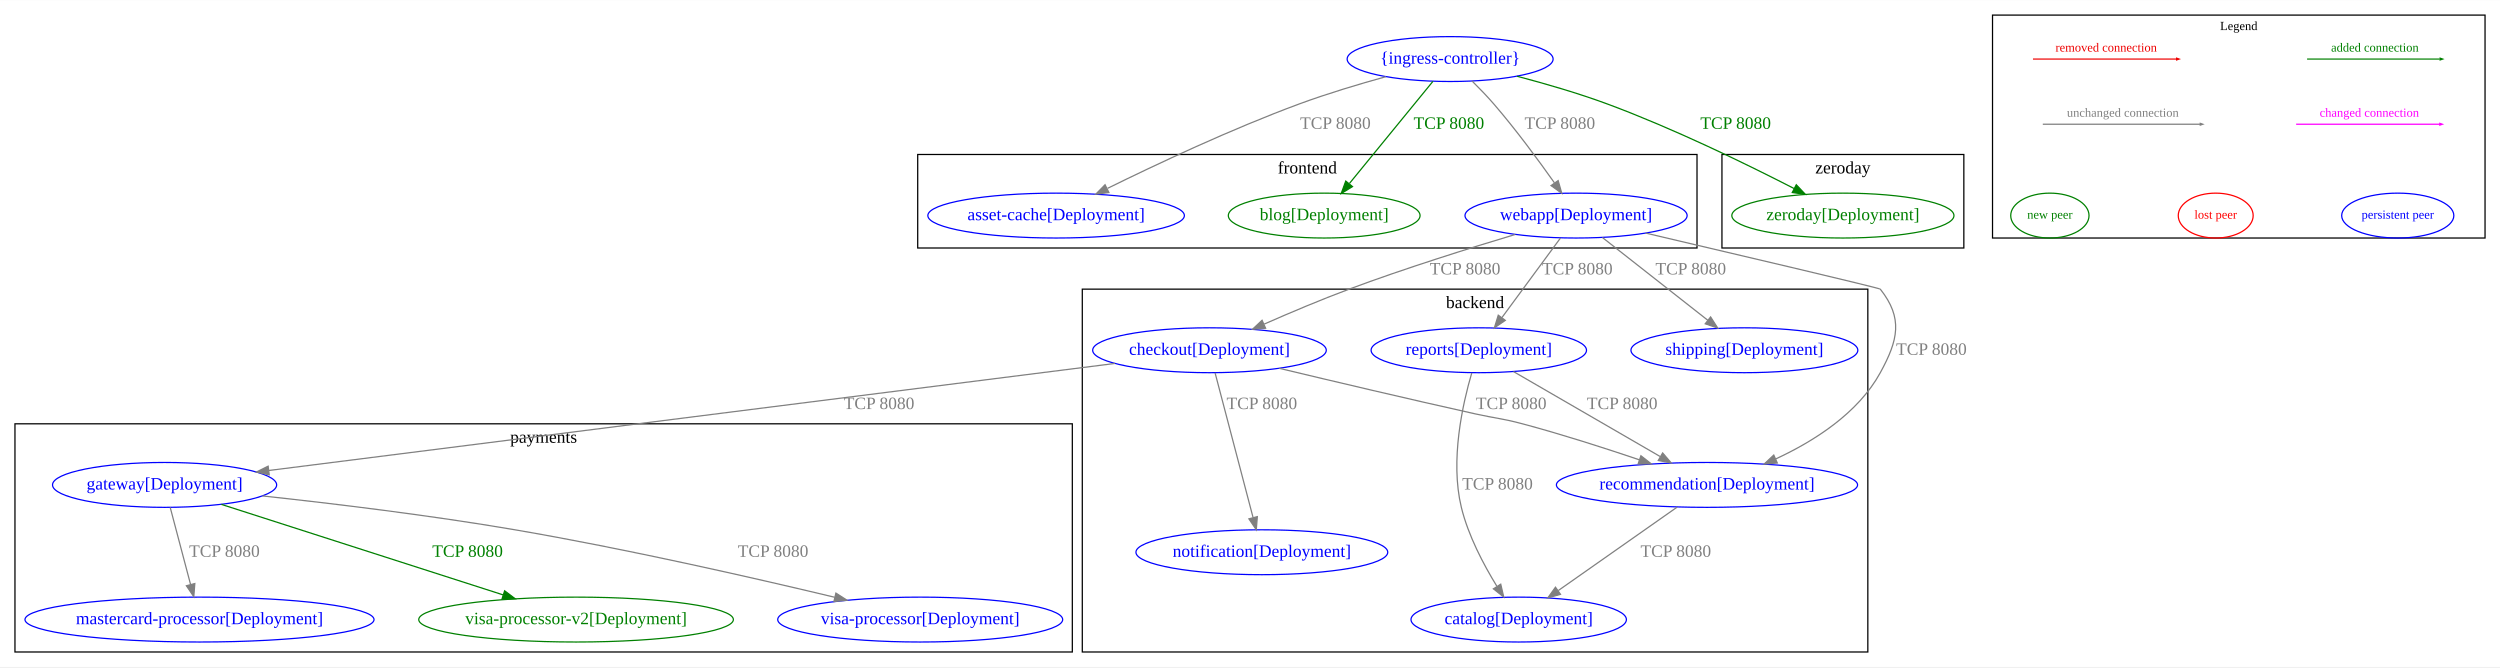
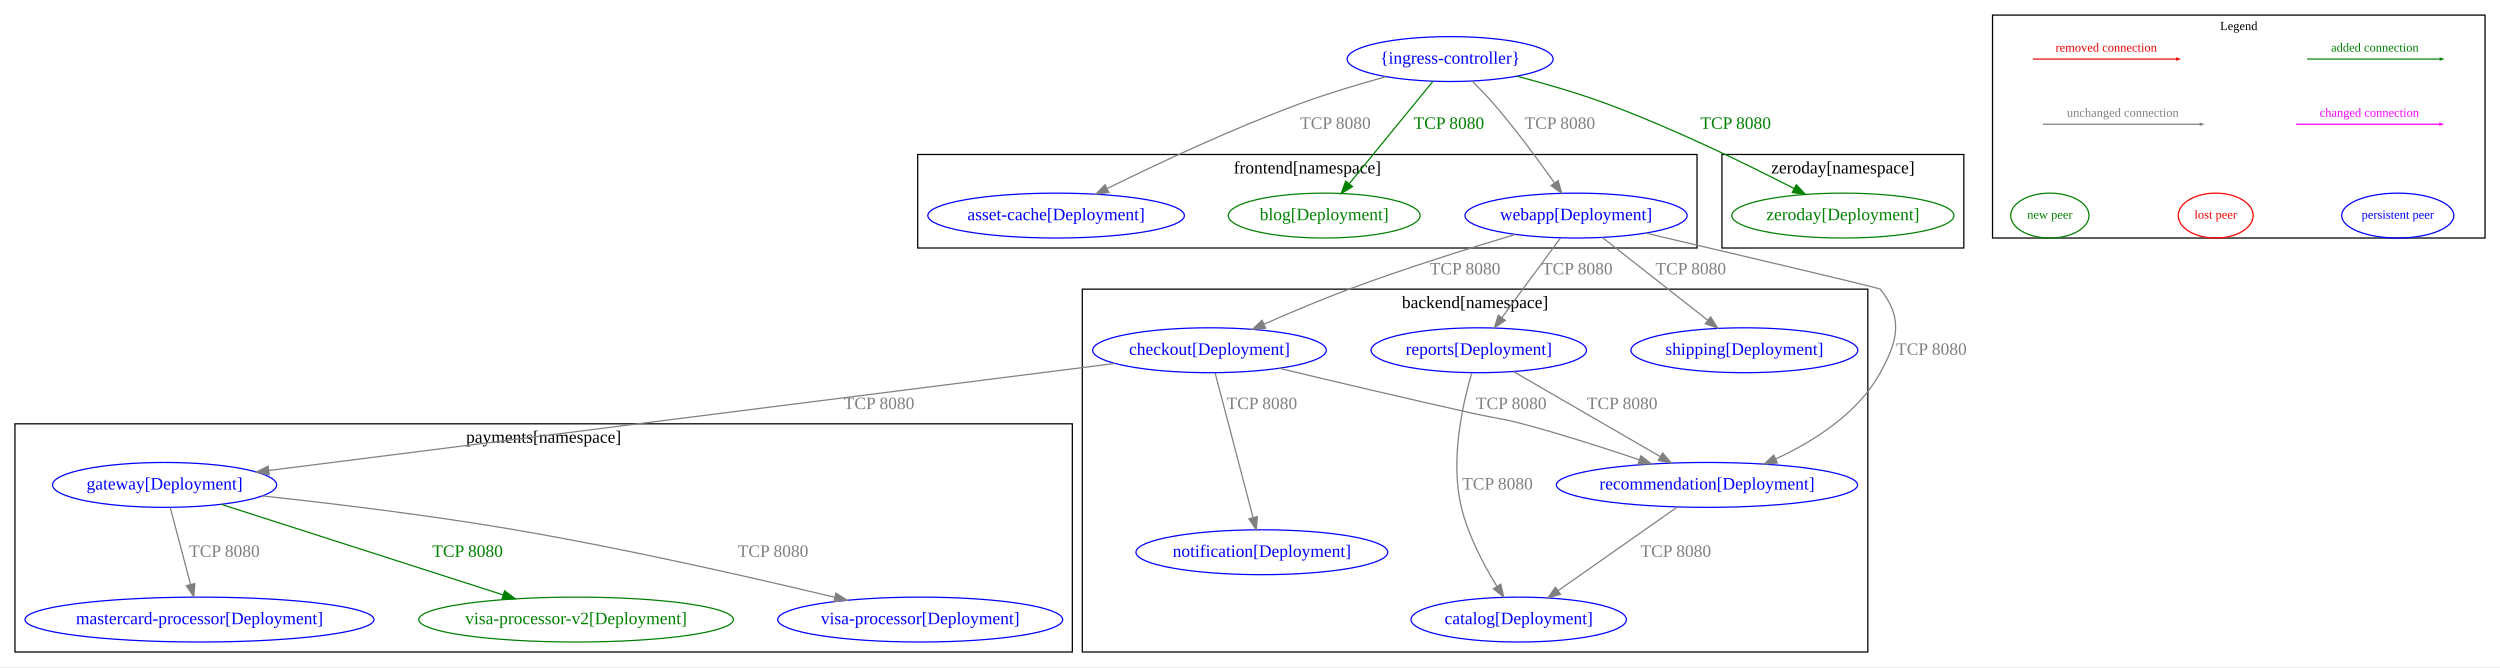
<svg xmlns="http://www.w3.org/2000/svg" width="2005pt" height="535pt" viewBox="0.00 0.00 2005.00 534.79">
  <g id="graph0" class="graph" transform="scale(1 1) rotate(0) translate(4 530.79)">
    <polygon fill="white" stroke="transparent" points="-4,4 -4,-530.79 2001,-530.79 2001,4 -4,4" />
-     <g id="clust1" class="cluster">
-       <polygon fill="none" stroke="black" points="864,-8 864,-299 1494,-299 1494,-8 864,-8" />
-       <text text-anchor="middle" x="1179" y="-283.8" font-family="Times New Roman,serif" font-size="14.00">backend</text>
-     </g>
-     <g id="clust3" class="cluster">
-       <polygon fill="none" stroke="black" points="8,-8 8,-191 856,-191 856,-8 8,-8" />
-       <text text-anchor="middle" x="432" y="-175.8" font-family="Times New Roman,serif" font-size="14.00">payments</text>
-     </g>
-     <g id="clust2" class="cluster">
-       <polygon fill="none" stroke="black" points="732,-332 732,-407 1357,-407 1357,-332 732,-332" />
-       <text text-anchor="middle" x="1044.5" y="-391.8" font-family="Times New Roman,serif" font-size="14.00">frontend</text>
-     </g>
    <g id="clust5" class="cluster">
      <polygon fill="none" stroke="black" points="1594,-340 1594,-518.79 1989,-518.79 1989,-340 1594,-340" />
      <text text-anchor="middle" x="1791.5" y="-506.79" font-family="Times New Roman,serif" font-size="10.00">Legend</text>
    </g>
+     <g id="clust1" class="cluster">
+       <polygon fill="none" stroke="black" points="864,-8 864,-299 1494,-299 1494,-8 864,-8" />
+       <text text-anchor="middle" x="1179" y="-283.8" font-family="Times New Roman,serif" font-size="14.00">backend[namespace]</text>
+     </g>
+     <g id="clust2" class="cluster">
+       <polygon fill="none" stroke="black" points="732,-332 732,-407 1357,-407 1357,-332 732,-332" />
+       <text text-anchor="middle" x="1044.5" y="-391.8" font-family="Times New Roman,serif" font-size="14.00">frontend[namespace]</text>
+     </g>
+     <g id="clust3" class="cluster">
+       <polygon fill="none" stroke="black" points="8,-8 8,-191 856,-191 856,-8 8,-8" />
+       <text text-anchor="middle" x="432" y="-175.8" font-family="Times New Roman,serif" font-size="14.00">payments[namespace]</text>
+     </g>
    <g id="clust4" class="cluster">
      <polygon fill="none" stroke="black" points="1377,-332 1377,-407 1571,-407 1571,-332 1377,-332" />
-       <text text-anchor="middle" x="1474" y="-391.8" font-family="Times New Roman,serif" font-size="14.00">zeroday</text>
+       <text text-anchor="middle" x="1474" y="-391.8" font-family="Times New Roman,serif" font-size="14.00">zeroday[namespace]</text>
    </g>
    <g id="node1" class="node">
      <ellipse fill="none" stroke="blue" cx="1214" cy="-34" rx="86.38" ry="18" />
      <text text-anchor="middle" x="1214" y="-30.3" font-family="Times New Roman,serif" font-size="14.00" fill="blue">catalog[Deployment]</text>
    </g>
    <g id="node2" class="node">
      <ellipse fill="none" stroke="blue" cx="966" cy="-250" rx="93.68" ry="18" />
      <text text-anchor="middle" x="966" y="-246.3" font-family="Times New Roman,serif" font-size="14.00" fill="blue">checkout[Deployment]</text>
    </g>
    <g id="node3" class="node">
      <ellipse fill="none" stroke="blue" cx="1008" cy="-88" rx="100.98" ry="18" />
      <text text-anchor="middle" x="1008" y="-84.3" font-family="Times New Roman,serif" font-size="14.00" fill="blue">notification[Deployment]</text>
    </g>
    <g id="edge1" class="edge">
      <path fill="none" stroke="grey" d="M970.49,-231.88C977.79,-204.09 992.26,-148.96 1000.94,-115.9" />
      <polygon fill="grey" stroke="grey" points="1004.38,-116.56 1003.54,-106 997.61,-114.78 1004.38,-116.56" />
      <text text-anchor="middle" x="1008" y="-202.8" font-family="Times New Roman,serif" font-size="14.00" fill="grey">TCP 8080</text>
    </g>
    <g id="node4" class="node">
      <ellipse fill="none" stroke="blue" cx="1365" cy="-142" rx="120.78" ry="18" />
      <text text-anchor="middle" x="1365" y="-138.3" font-family="Times New Roman,serif" font-size="14.00" fill="blue">recommendation[Deployment]</text>
    </g>
    <g id="edge2" class="edge">
      <path fill="none" stroke="grey" d="M1021.98,-235.49C1064.89,-225.22 1125.61,-210.88 1179,-199 1195.85,-195.25 1200.32,-195.45 1217,-191 1248.4,-182.63 1282.98,-171.52 1310.81,-162.1" />
      <polygon fill="grey" stroke="grey" points="1312.02,-165.39 1320.35,-158.85 1309.76,-158.76 1312.02,-165.39" />
      <text text-anchor="middle" x="1208" y="-202.8" font-family="Times New Roman,serif" font-size="14.00" fill="grey">TCP 8080</text>
    </g>
    <g id="node10" class="node">
      <ellipse fill="none" stroke="blue" cx="128" cy="-142" rx="89.88" ry="18" />
      <text text-anchor="middle" x="128" y="-138.3" font-family="Times New Roman,serif" font-size="14.00" fill="blue">gateway[Deployment]</text>
    </g>
    <g id="edge3" class="edge">
      <path fill="none" stroke="grey" d="M890.16,-239.41C733.39,-219.58 374.71,-174.21 211.56,-153.57" />
      <polygon fill="grey" stroke="grey" points="211.93,-150.09 201.57,-152.31 211.05,-157.03 211.93,-150.09" />
      <text text-anchor="middle" x="701" y="-202.8" font-family="Times New Roman,serif" font-size="14.00" fill="grey">TCP 8080</text>
    </g>
    <g id="edge4" class="edge">
      <path fill="none" stroke="grey" d="M1341.07,-124.2C1315.3,-106.11 1274.16,-77.23 1245.71,-57.26" />
      <polygon fill="grey" stroke="grey" points="1247.51,-54.25 1237.32,-51.37 1243.49,-59.98 1247.51,-54.25" />
      <text text-anchor="middle" x="1340" y="-84.3" font-family="Times New Roman,serif" font-size="14.00" fill="grey">TCP 8080</text>
    </g>
    <g id="node5" class="node">
      <ellipse fill="none" stroke="blue" cx="1182" cy="-250" rx="86.38" ry="18" />
      <text text-anchor="middle" x="1182" y="-246.3" font-family="Times New Roman,serif" font-size="14.00" fill="blue">reports[Deployment]</text>
    </g>
    <g id="edge5" class="edge">
      <path fill="none" stroke="grey" d="M1176.34,-231.78C1169.17,-207.45 1158.82,-161.77 1168,-124 1173.51,-101.33 1185.88,-77.98 1196.4,-60.88" />
      <polygon fill="grey" stroke="grey" points="1199.59,-62.39 1202.01,-52.08 1193.69,-58.64 1199.59,-62.39" />
      <text text-anchor="middle" x="1197" y="-138.3" font-family="Times New Roman,serif" font-size="14.00" fill="grey">TCP 8080</text>
    </g>
    <g id="edge6" class="edge">
      <path fill="none" stroke="grey" d="M1209.79,-232.9C1241.18,-214.72 1292.43,-185.03 1327.39,-164.79" />
      <polygon fill="grey" stroke="grey" points="1329.44,-167.64 1336.34,-159.6 1325.93,-161.58 1329.44,-167.64" />
      <text text-anchor="middle" x="1297" y="-202.8" font-family="Times New Roman,serif" font-size="14.00" fill="grey">TCP 8080</text>
    </g>
    <g id="node6" class="node">
      <ellipse fill="none" stroke="blue" cx="1395" cy="-250" rx="90.98" ry="18" />
      <text text-anchor="middle" x="1395" y="-246.3" font-family="Times New Roman,serif" font-size="14.00" fill="blue">shipping[Deployment]</text>
    </g>
    <g id="node7" class="node">
      <ellipse fill="none" stroke="blue" cx="843" cy="-358" rx="102.88" ry="18" />
      <text text-anchor="middle" x="843" y="-354.3" font-family="Times New Roman,serif" font-size="14.00" fill="blue">asset-cache[Deployment]</text>
    </g>
    <g id="node8" class="node">
      <ellipse fill="none" stroke="#008000" cx="1058" cy="-358" rx="76.89" ry="18" />
      <text text-anchor="middle" x="1058" y="-354.3" font-family="Times New Roman,serif" font-size="14.00" fill="#008000">blog[Deployment]</text>
    </g>
    <g id="node9" class="node">
      <ellipse fill="none" stroke="blue" cx="1260" cy="-358" rx="89.08" ry="18" />
      <text text-anchor="middle" x="1260" y="-354.3" font-family="Times New Roman,serif" font-size="14.00" fill="blue">webapp[Deployment]</text>
    </g>
    <g id="edge7" class="edge">
      <path fill="none" stroke="grey" d="M1211.28,-342.87C1174.38,-331.83 1122.59,-315.62 1078,-299 1055.24,-290.52 1030.37,-279.99 1009.85,-270.96" />
      <polygon fill="grey" stroke="grey" points="1011.02,-267.65 1000.46,-266.79 1008.18,-274.04 1011.02,-267.65" />
      <text text-anchor="middle" x="1171" y="-310.8" font-family="Times New Roman,serif" font-size="14.00" fill="grey">TCP 8080</text>
    </g>
    <g id="edge8" class="edge">
      <path fill="none" stroke="grey" d="M1315.76,-343.97C1387.55,-327.16 1503.26,-299.94 1504,-299 1522.46,-275.64 1518.29,-258.12 1504,-232 1486.18,-199.42 1450.78,-177.02 1420.16,-162.84" />
      <polygon fill="grey" stroke="grey" points="1421.4,-159.56 1410.84,-158.7 1418.56,-165.96 1421.4,-159.56" />
      <text text-anchor="middle" x="1545" y="-246.3" font-family="Times New Roman,serif" font-size="14.00" fill="grey">TCP 8080</text>
    </g>
    <g id="edge9" class="edge">
      <path fill="none" stroke="grey" d="M1247.47,-339.97C1234.79,-322.74 1215.04,-295.9 1200.55,-276.21" />
      <polygon fill="grey" stroke="grey" points="1203.25,-273.97 1194.5,-267.99 1197.61,-278.12 1203.25,-273.97" />
      <text text-anchor="middle" x="1261" y="-310.8" font-family="Times New Roman,serif" font-size="14.00" fill="grey">TCP 8080</text>
    </g>
    <g id="edge10" class="edge">
      <path fill="none" stroke="grey" d="M1281.09,-340.44C1303.85,-322.57 1340.23,-294.01 1365.74,-273.97" />
      <polygon fill="grey" stroke="grey" points="1367.91,-276.72 1373.61,-267.8 1363.58,-271.22 1367.91,-276.72" />
      <text text-anchor="middle" x="1352" y="-310.8" font-family="Times New Roman,serif" font-size="14.00" fill="grey">TCP 8080</text>
    </g>
    <g id="node11" class="node">
      <ellipse fill="none" stroke="blue" cx="156" cy="-34" rx="139.98" ry="18" />
      <text text-anchor="middle" x="156" y="-30.3" font-family="Times New Roman,serif" font-size="14.00" fill="blue">mastercard-processor[Deployment]</text>
    </g>
    <g id="edge11" class="edge">
      <path fill="none" stroke="grey" d="M132.5,-123.97C136.9,-107.3 143.68,-81.65 148.83,-62.16" />
      <polygon fill="grey" stroke="grey" points="152.25,-62.9 151.42,-52.34 145.48,-61.12 152.25,-62.9" />
      <text text-anchor="middle" x="176" y="-84.3" font-family="Times New Roman,serif" font-size="14.00" fill="grey">TCP 8080</text>
    </g>
    <g id="node12" class="node">
      <ellipse fill="none" stroke="#008000" cx="458" cy="-34" rx="126.18" ry="18" />
      <text text-anchor="middle" x="458" y="-30.3" font-family="Times New Roman,serif" font-size="14.00" fill="#008000">visa-processor-v2[Deployment]</text>
    </g>
    <g id="edge12" class="edge">
      <path fill="none" stroke="#008000" d="M173.54,-126.37C232.4,-107.47 334.98,-74.52 399.54,-53.78" />
      <polygon fill="#008000" stroke="#008000" points="400.72,-57.07 409.17,-50.68 398.58,-50.41 400.72,-57.07" />
      <text text-anchor="middle" x="371" y="-84.3" font-family="Times New Roman,serif" font-size="14.00" fill="#008000">TCP 8080</text>
    </g>
    <g id="node13" class="node">
      <ellipse fill="none" stroke="blue" cx="734" cy="-34" rx="114.28" ry="18" />
      <text text-anchor="middle" x="734" y="-30.3" font-family="Times New Roman,serif" font-size="14.00" fill="blue">visa-processor[Deployment]</text>
    </g>
    <g id="edge13" class="edge">
      <path fill="none" stroke="grey" d="M206.41,-133.17C262.93,-127.06 340.92,-117.65 409,-106 498.21,-90.73 599.98,-67.55 665.51,-51.87" />
      <polygon fill="grey" stroke="grey" points="666.4,-55.25 675.31,-49.51 664.77,-48.45 666.4,-55.25" />
      <text text-anchor="middle" x="616" y="-84.3" font-family="Times New Roman,serif" font-size="14.00" fill="grey">TCP 8080</text>
    </g>
    <g id="node14" class="node">
      <ellipse fill="none" stroke="#008000" cx="1474" cy="-358" rx="89.08" ry="18" />
      <text text-anchor="middle" x="1474" y="-354.3" font-family="Times New Roman,serif" font-size="14.00" fill="#008000">zeroday[Deployment]</text>
    </g>
    <g id="node15" class="node">
      <ellipse fill="none" stroke="blue" cx="1159" cy="-483.53" rx="82.59" ry="18" />
      <text text-anchor="middle" x="1159" y="-479.83" font-family="Times New Roman,serif" font-size="14.00" fill="blue">{ingress-controller}</text>
    </g>
    <g id="edge14" class="edge">
      <path fill="none" stroke="grey" d="M1107.54,-469.41C1085.85,-463.43 1060.46,-455.82 1038,-447.53 983.66,-427.45 923.24,-399.03 884.27,-379.85" />
      <polygon fill="grey" stroke="grey" points="885.35,-376.48 874.83,-375.18 882.25,-382.75 885.35,-376.48" />
      <text text-anchor="middle" x="1067" y="-427.56" font-family="Times New Roman,serif" font-size="14.00" fill="grey">TCP 8080</text>
    </g>
    <g id="edge15" class="edge">
      <path fill="none" stroke="#008000" d="M1145.17,-465.61C1127.87,-444.45 1098.11,-408.05 1078.24,-383.76" />
      <polygon fill="#008000" stroke="#008000" points="1080.7,-381.24 1071.66,-375.71 1075.29,-385.67 1080.7,-381.24" />
      <text text-anchor="middle" x="1158" y="-427.56" font-family="Times New Roman,serif" font-size="14.00" fill="#008000">TCP 8080</text>
    </g>
    <g id="edge16" class="edge">
      <path fill="none" stroke="grey" d="M1176.6,-465.91C1182.33,-460.25 1188.6,-453.77 1194,-447.53 1211.67,-427.09 1229.89,-402.32 1242.7,-384.19" />
      <polygon fill="grey" stroke="grey" points="1245.65,-386.07 1248.52,-375.87 1239.92,-382.05 1245.65,-386.07" />
      <text text-anchor="middle" x="1247" y="-427.56" font-family="Times New Roman,serif" font-size="14.00" fill="grey">TCP 8080</text>
    </g>
    <g id="edge17" class="edge">
      <path fill="none" stroke="#008000" d="M1212.66,-469.74C1235.26,-463.81 1261.69,-456.16 1285,-447.53 1338.25,-427.82 1397.14,-399.06 1434.8,-379.72" />
      <polygon fill="#008000" stroke="#008000" points="1436.62,-382.72 1443.9,-375.02 1433.41,-376.5 1436.62,-382.72" />
      <text text-anchor="middle" x="1388" y="-427.56" font-family="Times New Roman,serif" font-size="14.00" fill="#008000">TCP 8080</text>
    </g>
    <g id="edge18" class="edge">
      <path fill="none" stroke="#008000" d="M1846.29,-483.53C1872.65,-483.53 1924.53,-483.53 1952.7,-483.53" />
      <polygon fill="#008000" stroke="#008000" points="1953.02,-484.23 1955.02,-483.53 1953.02,-482.83 1953.02,-484.23" />
      <text text-anchor="middle" x="1900.65" y="-489.53" font-family="Times New Roman,serif" font-size="10.00" fill="#008000">added connection</text>
    </g>
    <g id="edge19" class="edge">
      <path fill="none" stroke="#ee0000" d="M1626.45,-483.53C1654.51,-483.53 1711.53,-483.53 1741.53,-483.53" />
      <polygon fill="#ee0000" stroke="#ee0000" points="1741.65,-484.23 1743.65,-483.53 1741.65,-482.83 1741.65,-484.23" />
      <text text-anchor="middle" x="1685.15" y="-489.53" font-family="Times New Roman,serif" font-size="10.00" fill="#ee0000">removed connection</text>
    </g>
    <g id="edge20" class="edge">
      <path fill="none" stroke="magenta" d="M1837.51,-431.26C1865.93,-431.26 1923.79,-431.26 1952.72,-431.26" />
      <polygon fill="magenta" stroke="magenta" points="1952.75,-431.96 1954.75,-431.26 1952.75,-430.56 1952.75,-431.96" />
      <text text-anchor="middle" x="1896.21" y="-437.26" font-family="Times New Roman,serif" font-size="10.00" fill="magenta">changed connection</text>
    </g>
    <g id="edge21" class="edge">
      <path fill="none" stroke="grey" d="M1634.32,-431.26C1664.46,-431.26 1728.64,-431.26 1760.4,-431.26" />
      <polygon fill="grey" stroke="grey" points="1760.63,-431.96 1762.63,-431.26 1760.63,-430.56 1760.63,-431.96" />
      <text text-anchor="middle" x="1698.5" y="-437.26" font-family="Times New Roman,serif" font-size="10.00" fill="grey">unchanged connection</text>
    </g>
    <g id="node24" class="node">
      <ellipse fill="none" stroke="#008000" cx="1640" cy="-358" rx="31.4" ry="18" />
      <text text-anchor="middle" x="1640" y="-355.5" font-family="Times New Roman,serif" font-size="10.00" fill="#008000">new peer</text>
    </g>
    <g id="node25" class="node">
      <ellipse fill="none" stroke="red" cx="1773" cy="-358" rx="30.04" ry="18" />
      <text text-anchor="middle" x="1773" y="-355.5" font-family="Times New Roman,serif" font-size="10.00" fill="red">lost peer</text>
    </g>
    <g id="node26" class="node">
      <ellipse fill="none" stroke="blue" cx="1919" cy="-358" rx="44.98" ry="18" />
      <text text-anchor="middle" x="1919" y="-355.5" font-family="Times New Roman,serif" font-size="10.00" fill="blue">persistent peer</text>
    </g>
  </g>
</svg>
